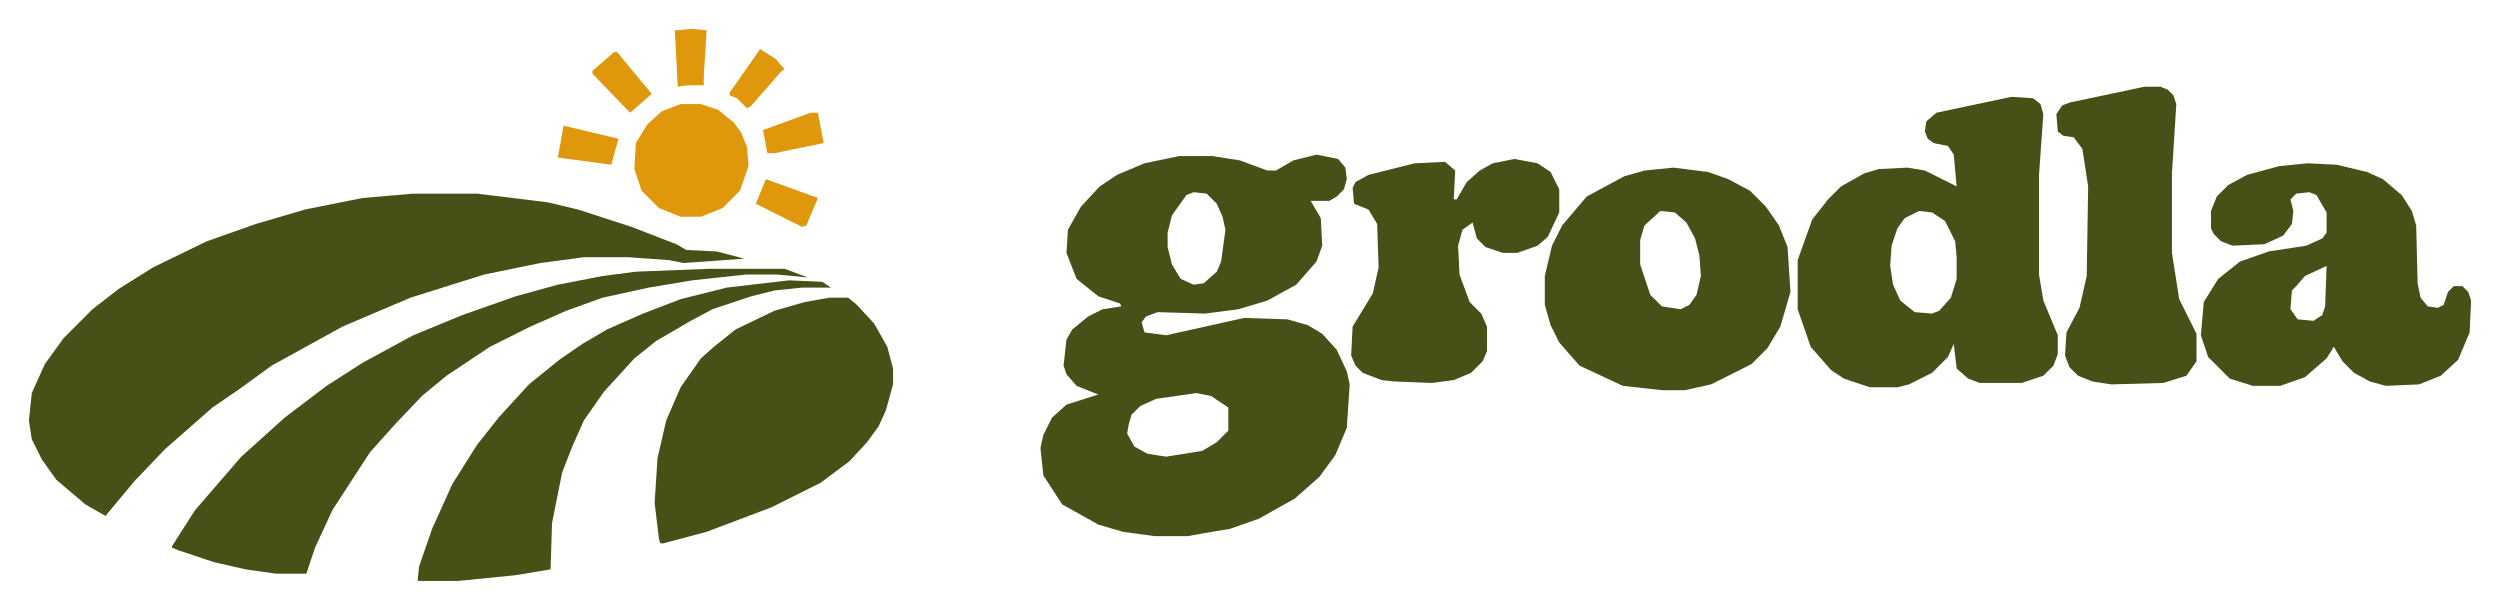
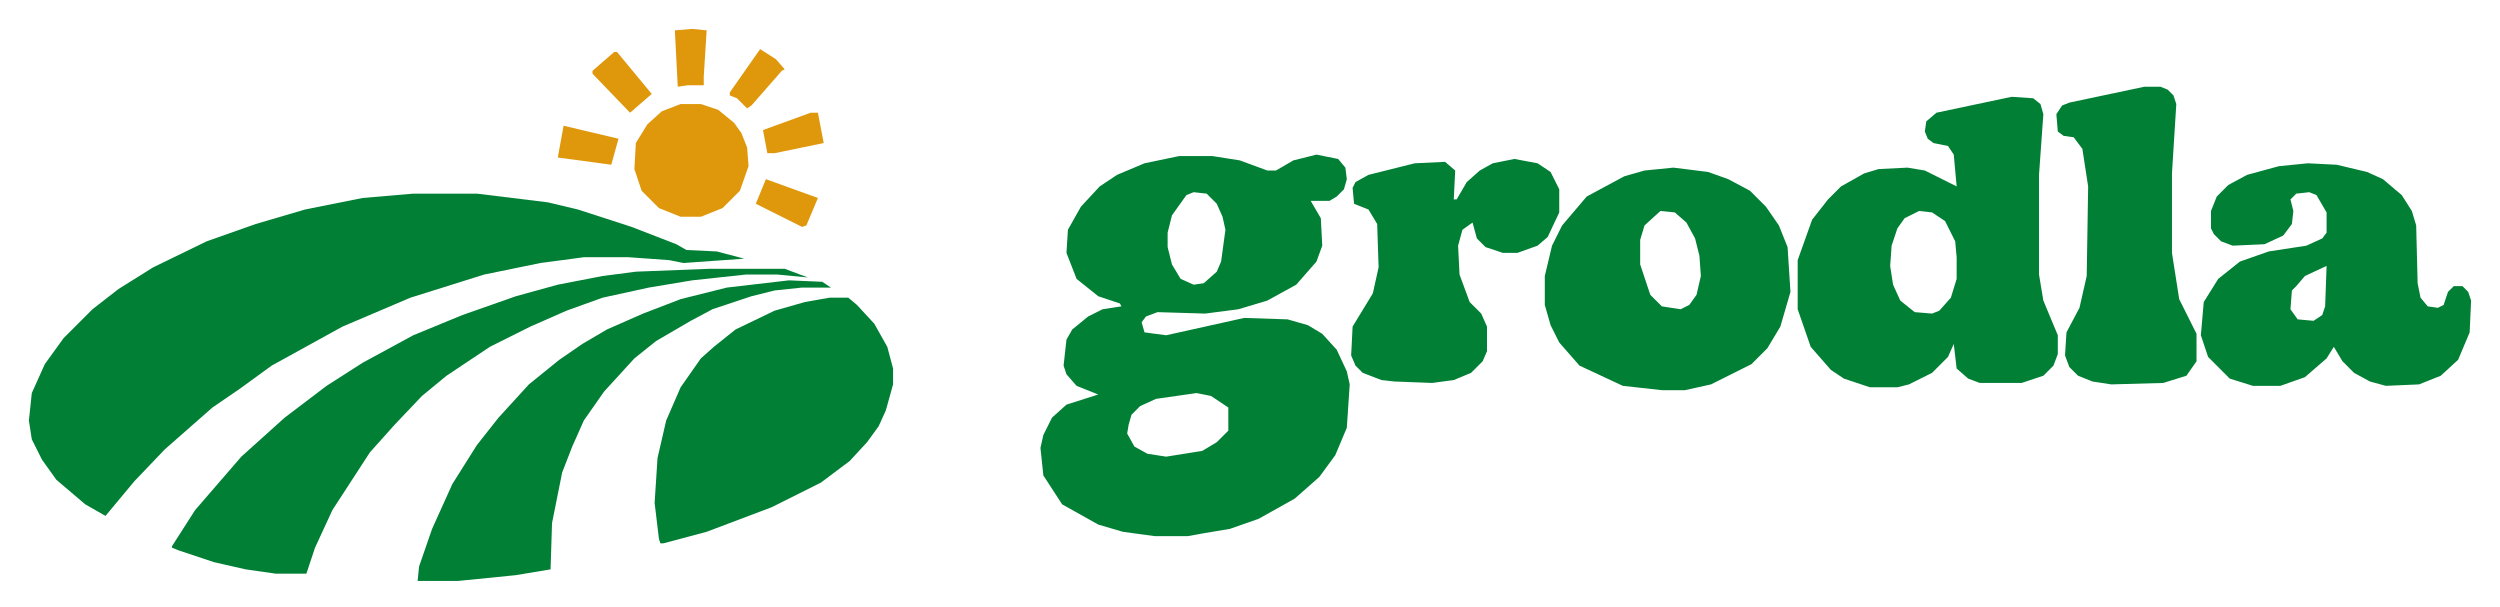
<svg xmlns="http://www.w3.org/2000/svg" viewBox="0 0 173 42">
  <style>
-     .ink { fill: #465117; }
+     .ink { fill: #007f35; }
    .sun { fill: #df970b; }
    @media (prefers-color-scheme: dark) {
-       .ink { fill: #b7ca73; }
+       .ink { fill: #6ed274; }
      .sun { fill: #ffc343; }
    }
  </style>
  <path class="ink" fill-rule="evenodd" d="M28.6,13.4 33.0,13.4 37.9,14.0 40.0,14.5 43.7,15.7 46.8,16.9 47.5,17.3 49.6,17.4 51.5,17.9 47.3,18.2 46.3,18.0 43.5,17.8 40.4,17.8 37.4,18.2 33.5,19.0 28.4,20.6 23.7,22.6 18.8,25.3 16.6,26.9 14.7,28.2 11.4,31.1 9.3,33.3 7.3,35.7 5.9,34.9 3.9,33.2 2.9,31.8 2.2,30.4 2.0,29.1 2.2,27.2 3.1,25.2 4.4,23.4 6.4,21.4 8.2,20.0 10.6,18.5 14.3,16.7 17.7,15.5 21.1,14.5 25.1,13.7zM49.1,18.6 54.3,18.6 55.9,19.2 53.8,19.0 51.6,19.0 47.9,19.4 44.9,19.9 41.7,20.6 39.2,21.5 36.7,22.6 33.9,24.0 30.9,26.0 29.2,27.4 27.3,29.4 25.6,31.3 23.0,35.3 21.8,37.9 21.2,39.7 19.1,39.7 17.0,39.4 14.8,38.9 12.4,38.1 11.9,37.9 11.9,37.8 13.5,35.3 16.7,31.6 19.7,28.9 22.6,26.7 25.1,25.1 28.6,23.2 32.0,21.8 35.7,20.5 38.6,19.7 41.7,19.1 44.0,18.8zM54.6,19.4 56.9,19.5 57.5,19.9 55.5,19.9 53.6,20.1 52.0,20.5 49.3,21.4 47.8,22.2 45.4,23.6 43.9,24.8 41.8,27.1 40.4,29.1 39.6,30.9 38.9,32.7 38.2,36.2 38.1,39.4 35.7,39.8 31.7,40.2 28.9,40.2 29.0,39.2 29.9,36.6 31.3,33.5 33.0,30.8 34.5,28.9 36.6,26.6 38.7,24.9 40.3,23.8 42.0,22.8 44.5,21.7 47.1,20.7 50.3,19.9zM57.4,20.6 58.7,20.6 59.3,21.1 60.5,22.4 61.4,24.0 61.8,25.5 61.8,26.6 61.3,28.4 60.8,29.5 60.0,30.6 58.8,31.9 56.8,33.4 53.4,35.1 48.9,36.8 45.9,37.6 45.7,37.6 45.6,37.3 45.3,34.8 45.5,31.7 46.1,29.1 47.1,26.8 48.5,24.8 49.4,24.0 50.9,22.8 53.6,21.5 55.7,20.9z" />
  <path class="sun" d="M47.9,2.0 48.9,2.1 48.7,5.3 48.7,5.9 47.6,5.9 46.9,6.0 46.7,2.1zM52.6,3.4 53.7,4.1 54.3,4.8 54.1,4.9 52.0,7.3 51.7,7.5 51.0,6.8 50.5,6.6 50.5,6.4zM42.5,3.6 42.7,3.6 45.1,6.5 43.6,7.8 41.0,5.1 41.0,4.9zM47.1,7.2 48.5,7.2 49.7,7.6 50.8,8.5 51.3,9.2 51.7,10.2 51.8,11.5 51.2,13.2 50.0,14.4 48.5,15.0 47.1,15.0 45.6,14.4 44.4,13.2 43.9,11.7 44.0,9.9 44.8,8.6 45.8,7.7zM56.1,7.8 56.6,7.8 57.0,9.9 53.6,10.6 53.1,10.6 52.8,9.0zM39.0,8.7 42.8,9.6 42.3,11.4 38.6,10.9zM53.0,12.4 56.6,13.7 55.8,15.6 55.5,15.7 52.3,14.1z" />
  <path class="ink" fill-rule="evenodd" d="M148.4,6.0 149.5,6.0 150.0,6.2 150.4,6.6 150.6,7.2 150.3,12.0 150.3,17.5 150.8,20.7 152.0,23.1 152.0,25.0 151.3,26.0 149.7,26.5 146.1,26.6 144.8,26.4 143.8,26.0 143.2,25.4 142.9,24.6 143.0,23.0 143.9,21.3 144.4,19.1 144.5,12.9 144.1,10.3 143.5,9.5 142.8,9.4 142.4,9.1 142.3,7.9 142.7,7.3 143.2,7.1zM139.2,6.7 140.7,6.8 141.2,7.2 141.4,7.9 141.1,12.1 141.1,19.0 141.4,20.8 142.4,23.2 142.4,24.5 142.1,25.3 141.4,26.0 139.9,26.5 137.0,26.5 136.2,26.2 135.4,25.5 135.2,23.8 134.8,24.7 133.7,25.8 132.1,26.6 131.3,26.8 129.4,26.8 127.6,26.2 126.7,25.6 125.3,24.0 124.4,21.4 124.4,18.0 125.4,15.2 126.5,13.8 127.4,12.9 129.0,12.0 130.0,11.7 132.0,11.6 133.2,11.8 135.4,12.9 135.2,10.7 134.8,10.1 133.8,9.9 133.4,9.6 133.2,9.1 133.3,8.4 134.0,7.8zM91.1,10.7 92.6,11.0 93.1,11.6 93.2,12.4 93.0,13.1 92.5,13.6 92.0,13.9 90.7,13.9 91.4,15.1 91.5,17.0 91.1,18.1 89.7,19.7 87.7,20.8 85.7,21.4 83.4,21.7 80.1,21.6 79.3,21.9 79.0,22.3 79.2,23.0 80.7,23.2 86.1,22.0 89.1,22.1 90.5,22.5 91.5,23.1 92.5,24.2 93.2,25.7 93.4,26.6 93.2,29.6 92.4,31.5 91.3,33.0 89.6,34.5 87.1,35.9 85.1,36.6 83.3,36.9 82.2,37.1 79.9,37.1 77.7,36.8 76.0,36.3 73.5,34.9 72.2,32.9 72.0,31.0 72.2,30.1 72.8,28.9 73.8,28.0 76.0,27.3 74.5,26.7 73.8,25.9 73.6,25.3 73.8,23.5 74.2,22.8 75.3,21.9 76.3,21.4 77.6,21.2 77.5,21.0 76.0,20.5 74.5,19.3 73.8,17.5 73.9,15.9 74.8,14.3 76.1,12.9 77.3,12.1 79.2,11.3 81.6,10.8 83.9,10.8 85.8,11.1 87.7,11.8 88.3,11.8 89.5,11.1zM104.8,11.0 106.4,11.3 107.3,11.9 107.9,13.1 107.9,14.7 107.1,16.4 106.4,17.0 105.0,17.5 104.0,17.5 102.8,17.1 102.2,16.5 101.9,15.4 101.2,15.9 100.9,17.0 101.0,19.0 101.7,20.9 102.5,21.7 102.9,22.6 102.9,24.3 102.6,25.0 101.8,25.8 100.6,26.3 99.1,26.5 96.5,26.4 95.6,26.3 94.3,25.8 93.8,25.3 93.5,24.6 93.6,22.6 95.0,20.3 95.4,18.5 95.3,15.5 94.7,14.5 93.7,14.1 93.6,13.0 93.8,12.6 94.7,12.1 97.9,11.3 100.0,11.2 100.7,11.8 100.6,13.8 100.8,13.8 101.5,12.6 102.4,11.8 103.3,11.3zM159.7,11.3 161.7,11.4 163.8,11.9 164.9,12.4 166.2,13.5 166.9,14.6 167.2,15.6 167.3,19.6 167.5,20.6 168.0,21.2 168.7,21.3 169.1,21.1 169.4,20.2 169.8,19.8 170.4,19.8 170.8,20.2 171.0,20.8 170.9,23.0 170.1,24.9 168.9,26.0 167.4,26.6 165.1,26.7 164.0,26.4 162.9,25.8 162.1,25.0 161.5,24.0 161.0,24.8 159.5,26.1 157.8,26.7 155.9,26.7 154.3,26.2 152.8,24.7 152.3,23.2 152.5,20.9 153.5,19.3 155.0,18.1 157.0,17.4 159.6,17.0 160.7,16.5 161.0,16.1 161.0,14.7 160.3,13.5 159.8,13.3 158.9,13.4 158.5,13.8 158.7,14.6 158.6,15.5 158.0,16.3 156.7,16.9 154.5,17.0 153.7,16.7 153.2,16.2 153.0,15.8 153.0,14.6 153.4,13.6 154.2,12.8 155.5,12.1 157.7,11.5zM115.8,11.6 118.2,11.9 119.6,12.4 121.1,13.2 122.2,14.3 123.1,15.6 123.7,17.1 123.9,20.2 123.2,22.6 122.3,24.1 121.2,25.2 118.4,26.6 116.6,27.0 115.0,27.0 112.3,26.7 109.3,25.3 107.9,23.7 107.3,22.5 106.9,21.1 106.9,19.1 107.4,17.0 108.1,15.6 109.8,13.6 112.4,12.2 113.8,11.8zM80.8,17.1 81.1,18.3 81.7,19.3 82.6,19.7 83.3,19.6 84.2,18.8 84.5,18.1 84.8,15.9 84.6,15.0 84.2,14.1 83.5,13.4 82.6,13.3 82.1,13.5 81.1,14.9 80.8,16.1zM113.5,18.3 114.2,20.4 115.0,21.2 116.3,21.4 116.9,21.1 117.4,20.4 117.7,19.1 117.6,17.7 117.3,16.5 116.7,15.4 115.9,14.7 114.9,14.6 113.8,15.6 113.5,16.6zM130.8,18.4 131.0,19.7 131.5,20.8 132.5,21.6 133.7,21.7 134.2,21.5 135.0,20.6 135.4,19.3 135.4,17.8 135.3,16.7 134.6,15.3 133.7,14.7 132.8,14.6 131.8,15.1 131.3,15.8 130.9,17.0zM160.9,21.2 161.0,18.4 159.5,19.1 158.9,19.8 158.6,20.1 158.5,21.4 159.0,22.1 160.1,22.2 160.7,21.8zM85.0,29.5 85.0,28.2 83.8,27.4 82.8,27.2 80.0,27.6 78.9,28.1 78.3,28.7 78.1,29.4 78.0,30.0 78.5,30.9 79.4,31.4 80.7,31.6 83.2,31.2 84.2,30.6 85.0,29.8z" />
</svg>
